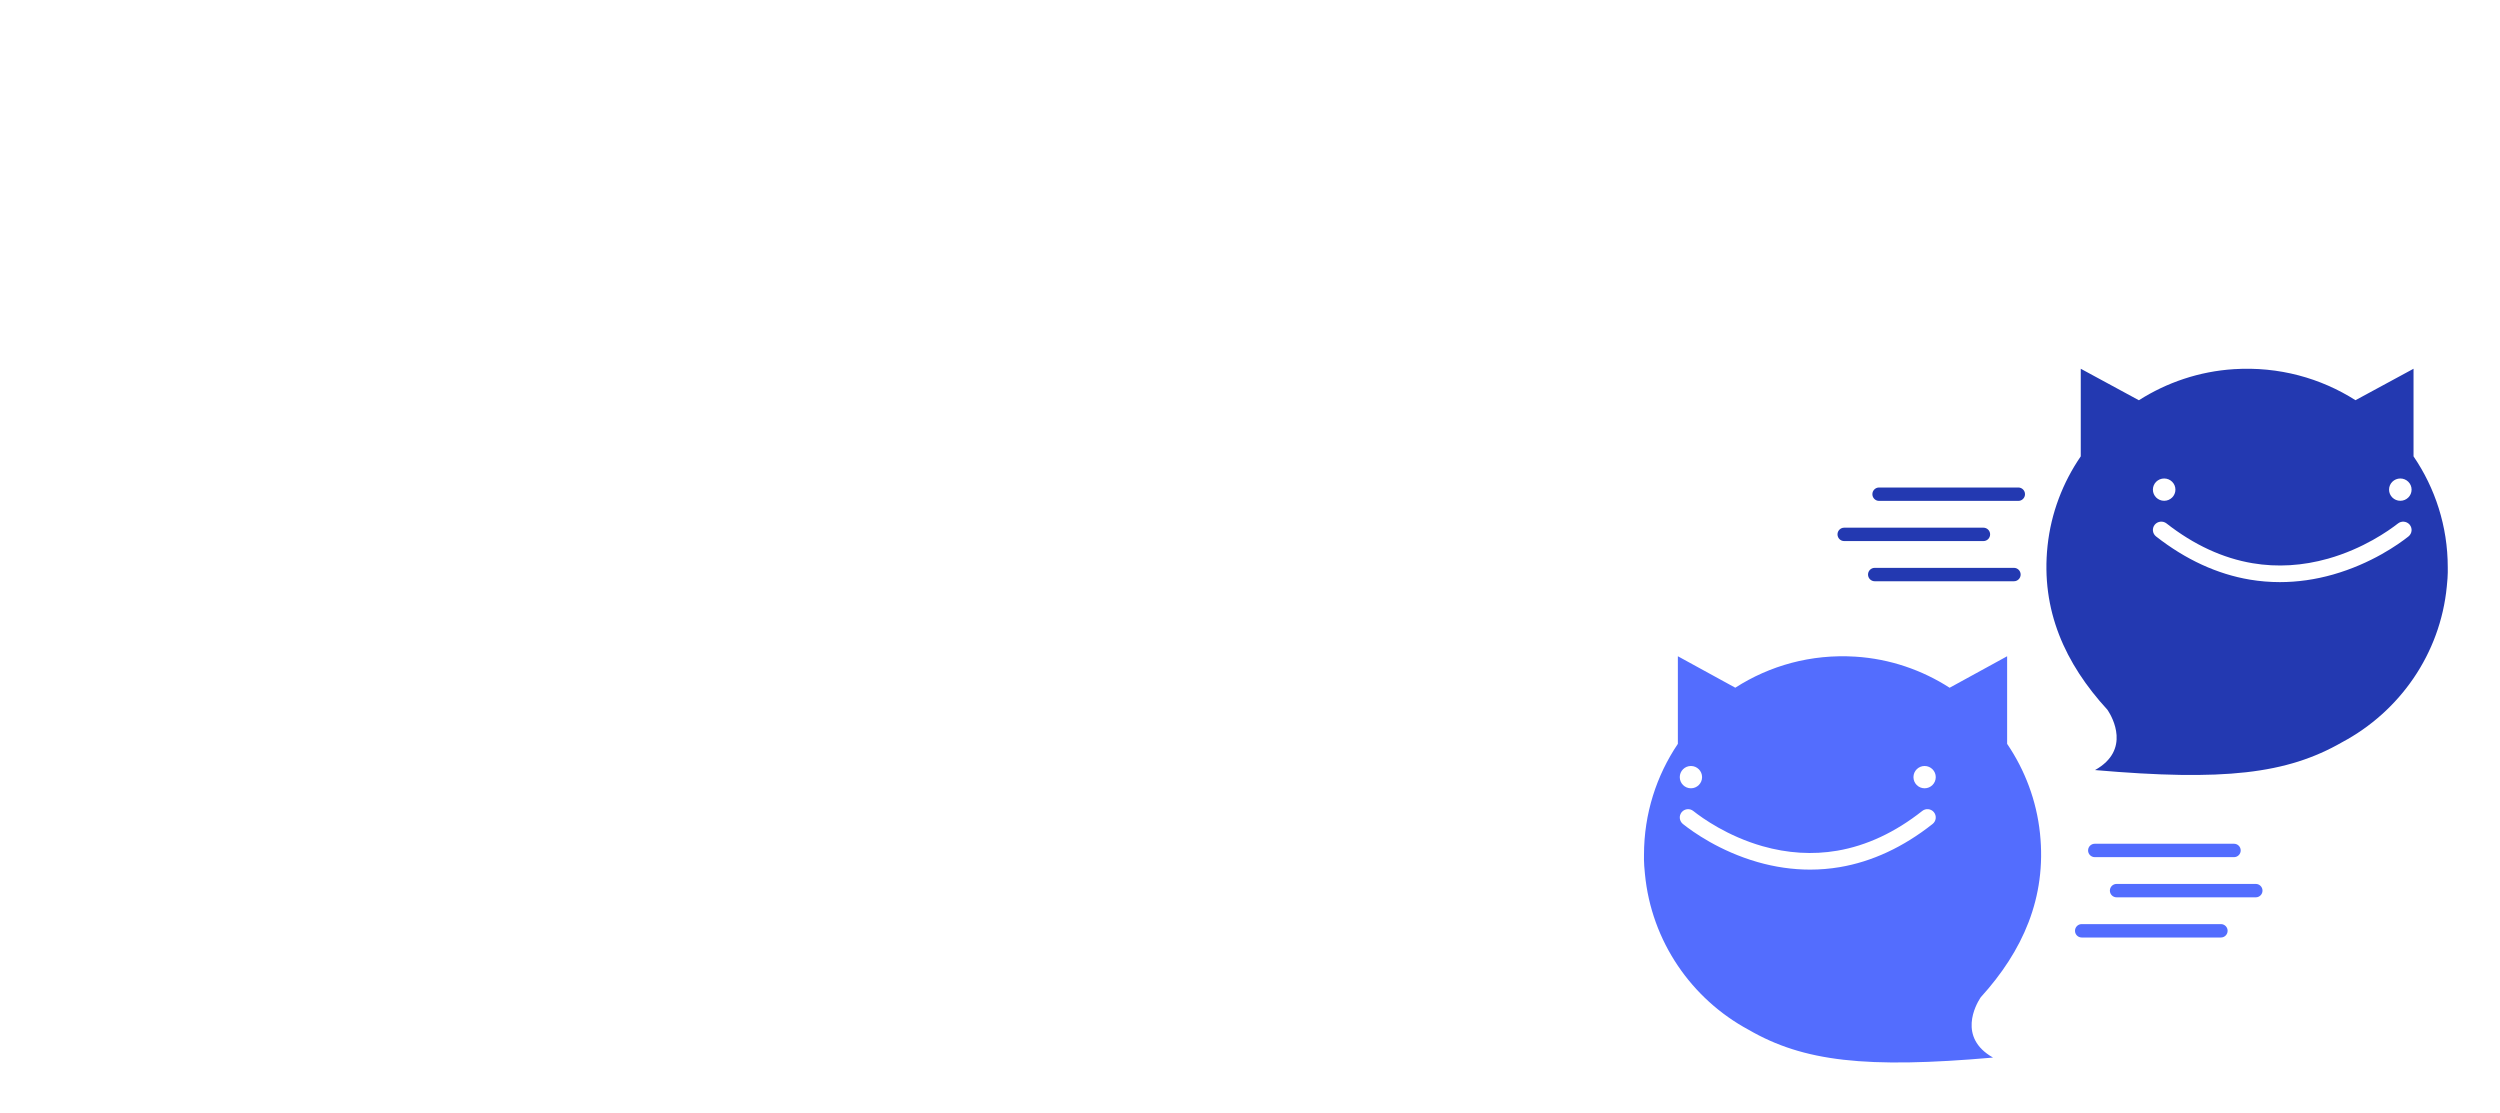
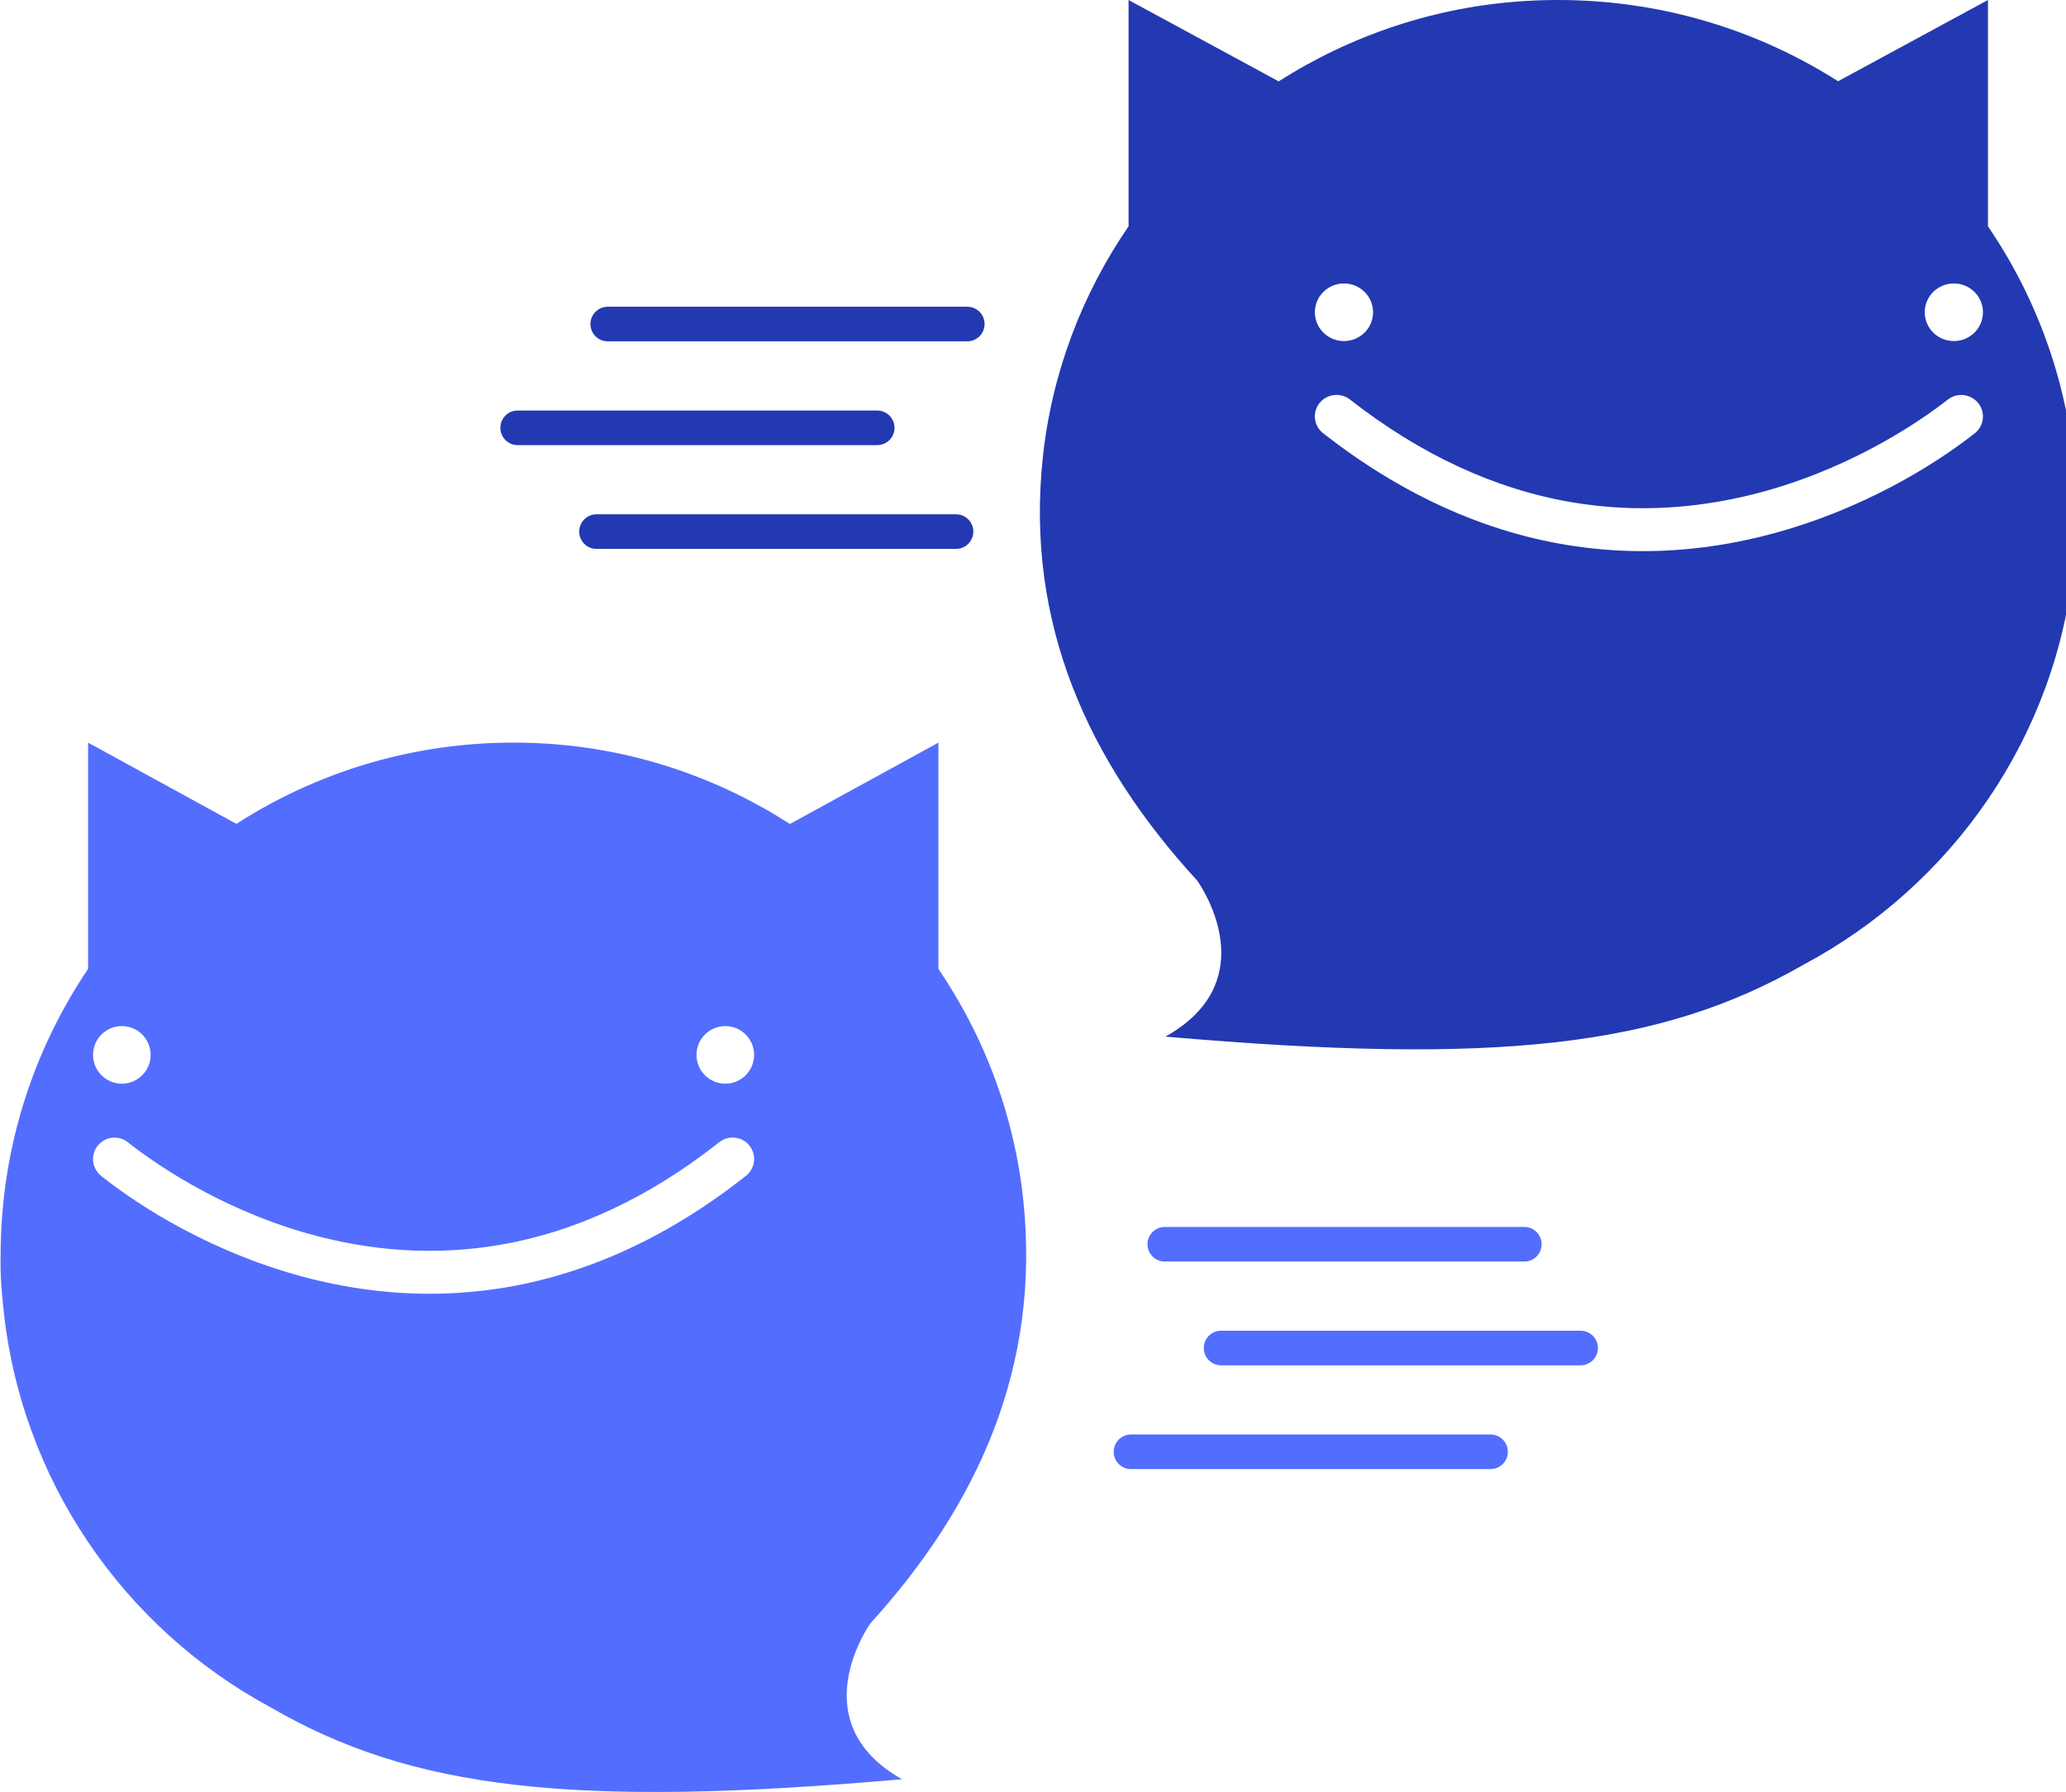
- <svg xmlns="http://www.w3.org/2000/svg" width="400px" height="178px" viewBox="0 0 400 178" version="1.1">
+ <svg xmlns="http://www.w3.org/2000/svg" width="128px" height="111px" viewBox="0" version="1.1">
  <defs />
  <g id="Symbols" stroke="none" stroke-width="1" fill="none" fill-rule="evenodd">
    <g id="img_trensfer">
-       <g id="Group-19" transform="translate(263, 59)">
+       <g id="Group-19">
        <g id="symbol_smile" transform="translate(96.5, 32.5) scale(-1, 1) translate(-96.5, -32.5) translate(64, 0)" fill="#2339B1">
          <path d="M45.734,21.127 C44.738,21.127 43.931,20.328 43.931,19.342 C43.931,18.356 44.738,17.558 45.734,17.558 C46.73,17.558 47.537,18.356 47.537,19.342 C47.537,20.328 46.73,21.127 45.734,21.127 M47.529,25.935 C47.49,26.29 47.312,26.609 47.03,26.832 C42.281,30.547 37.224,32.871 31.999,33.744 C30.427,34.006 28.817,34.139 27.216,34.139 C24.405,34.139 21.546,33.731 18.72,32.928 C12.571,31.178 8.231,28.086 6.65,26.837 C6.364,26.609 6.182,26.272 6.15,25.912 C6.121,25.585 6.218,25.258 6.416,24.997 L6.485,24.912 C6.964,24.383 7.769,24.317 8.325,24.755 C9.81,25.915 13.876,28.792 19.508,30.385 C23.577,31.534 27.636,31.782 31.583,31.116 C36.346,30.316 40.983,28.172 45.359,24.748 C45.932,24.3 46.773,24.391 47.233,24.946 C47.463,25.229 47.569,25.578 47.529,25.935 M7.948,17.558 C8.944,17.558 9.752,18.356 9.752,19.342 C9.752,20.328 8.944,21.127 7.948,21.127 C6.952,21.127 6.145,20.328 6.145,19.342 C6.145,18.356 6.952,17.558 7.948,17.558 M54.708,54.721 C54.725,54.695 54.796,54.591 54.824,54.549 C61.582,47.191 65.487,38.626 64.391,28.328 C63.831,23.072 61.944,18.193 59.079,14.017 L59.079,0 L49.779,5.04 C45.315,2.196 40.113,0.415 34.564,0.066 C27.381,-0.386 20.667,1.503 15.121,5.033 L5.835,0 L5.835,14.017 L5.836,14.017 C2.378,19.086 0.359,25.194 0.359,31.77 C0.359,31.77 0.3,32.93 0.51,34.826 C1.552,45.626 8.056,54.848 17.26,59.755 C26.128,64.849 36.218,65.997 56.797,64.211 C51.038,60.995 54.054,55.729 54.708,54.721" id="Fill-1" />
        </g>
        <g id="symbol_smile" transform="translate(0, 46)" fill="#536DFE">
          <path d="M44.937,21.127 C43.951,21.127 43.153,20.328 43.153,19.342 C43.153,18.356 43.951,17.558 44.937,17.558 C45.922,17.558 46.721,18.356 46.721,19.342 C46.721,20.328 45.922,21.127 44.937,21.127 M46.713,25.935 C46.675,26.29 46.498,26.609 46.219,26.832 C41.52,30.547 36.517,32.871 31.346,33.744 C29.791,34.006 28.198,34.139 26.614,34.139 C23.833,34.139 21.004,33.731 18.207,32.928 C12.123,31.178 7.828,28.086 6.264,26.837 C5.981,26.609 5.801,26.272 5.769,25.912 C5.741,25.585 5.836,25.258 6.032,24.997 L6.101,24.912 C6.575,24.383 7.371,24.317 7.922,24.755 C9.391,25.915 13.414,28.792 18.987,30.385 C23.013,31.534 27.029,31.782 30.935,31.116 C35.648,30.316 40.236,28.172 44.566,24.748 C45.133,24.3 45.964,24.391 46.42,24.946 C46.648,25.229 46.752,25.578 46.713,25.935 M7.549,17.558 C8.534,17.558 9.333,18.356 9.333,19.342 C9.333,20.328 8.534,21.127 7.549,21.127 C6.563,21.127 5.764,20.328 5.764,19.342 C5.764,18.356 6.563,17.558 7.549,17.558 M53.816,54.721 C53.833,54.695 53.903,54.591 53.931,54.549 C60.618,47.191 64.482,38.626 63.397,28.328 C62.844,23.072 60.976,18.193 58.141,14.017 L58.141,0 L48.94,5.04 C44.523,2.196 39.375,0.415 33.884,0.066 C26.777,-0.386 20.134,1.503 14.646,5.033 L5.458,0 L5.458,14.017 L5.458,14.017 C2.037,19.086 0.039,25.194 0.039,31.77 C0.039,31.77 -0.019,32.93 0.189,34.826 C1.22,45.626 7.655,54.848 16.762,59.755 C25.537,64.849 35.521,65.997 55.883,64.211 C50.185,60.995 53.169,55.729 53.816,54.721" id="Fill-1" />
        </g>
        <g id="Group-12" transform="translate(69, 76)" fill="#536DFE">
          <rect id="Rectangle-16" x="2.093" y="0" width="24.419" height="2.143" rx="1.071" />
          <rect id="Rectangle-16" x="5.581" y="6.429" width="24.419" height="2.143" rx="1.071" />
          <rect id="Rectangle-16" x="0" y="12.857" width="24.419" height="2.143" rx="1.071" />
        </g>
        <g id="Group-12" transform="translate(31, 19)" fill="#2339B1">
          <rect id="Rectangle-16" x="5.581" y="0" width="24.419" height="2.143" rx="1.071" />
          <rect id="Rectangle-16" x="0" y="6.429" width="24.419" height="2.143" rx="1.071" />
          <rect id="Rectangle-16" x="4.884" y="12.857" width="24.419" height="2.143" rx="1.071" />
        </g>
      </g>
    </g>
  </g>
</svg>
